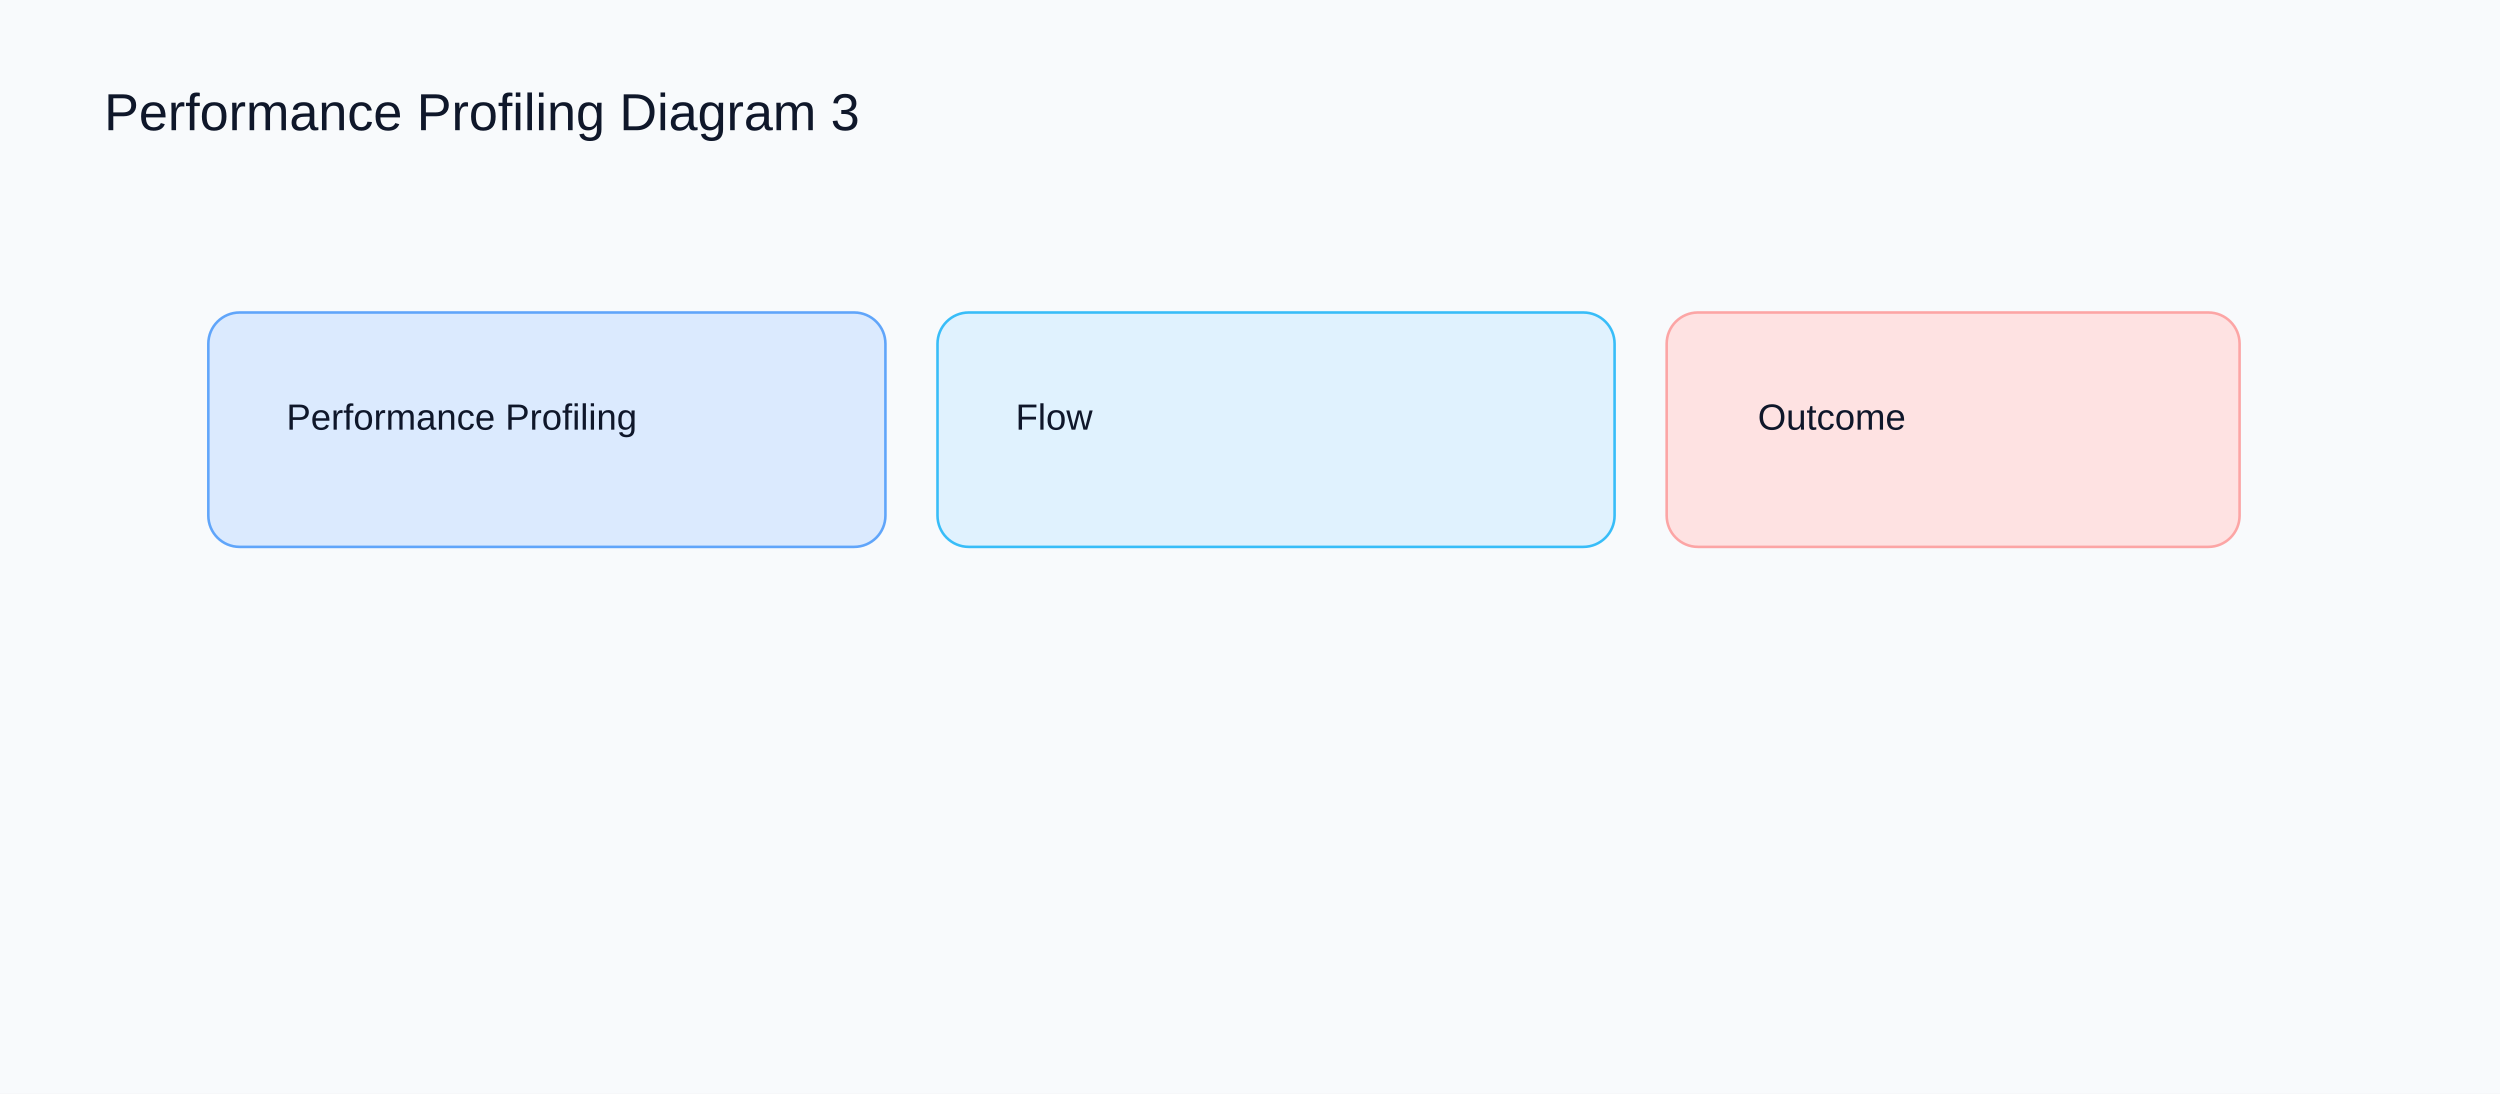
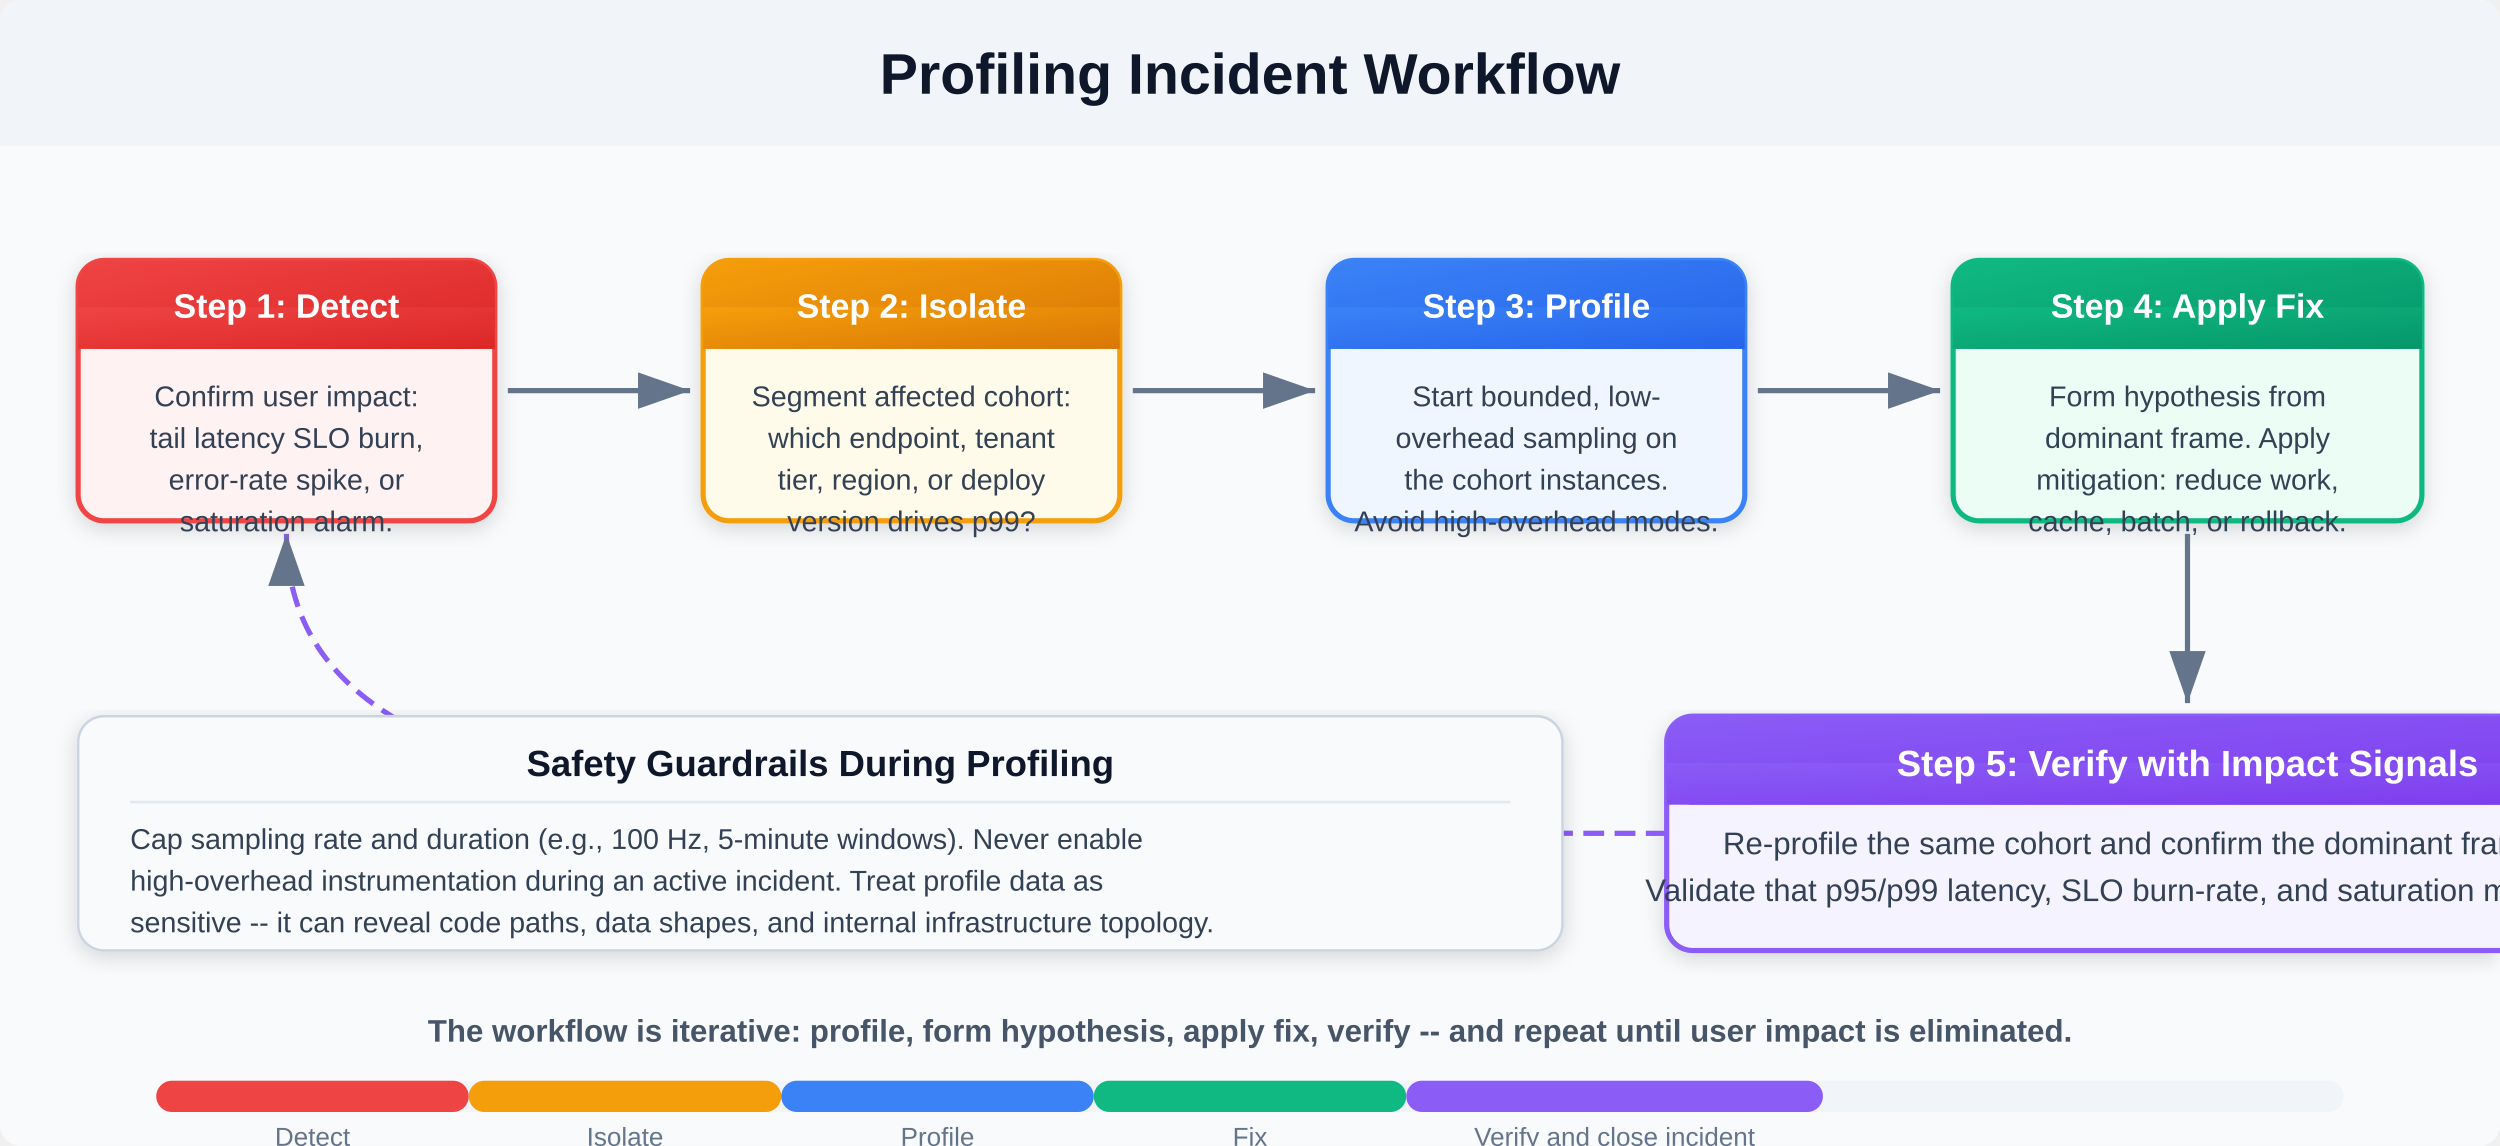
- <svg xmlns="http://www.w3.org/2000/svg" width="960" height="420" viewBox="0 0 960 420">
-   <rect width="960" height="420" fill="#f8fafc" />
-   <text x="40" y="50" font-family="Arial" font-size="20" fill="#0f172a">Performance Profiling Diagram 3</text>
-   <rect x="80" y="120" width="260" height="90" rx="12" fill="#dbeafe" stroke="#60a5fa" />
-   <text x="110" y="165" font-family="Arial" font-size="14" fill="#0f172a">Performance Profiling</text>
-   <rect x="360" y="120" width="260" height="90" rx="12" fill="#e0f2fe" stroke="#38bdf8" />
-   <text x="390" y="165" font-family="Arial" font-size="14" fill="#0f172a">Flow</text>
-   <rect x="640" y="120" width="220" height="90" rx="12" fill="#fee2e2" stroke="#fca5a5" />
-   <text x="675" y="165" font-family="Arial" font-size="14" fill="#0f172a">Outcome</text>
+ <svg xmlns="http://www.w3.org/2000/svg" viewBox="0 0 960 440" width="960" height="440">
+   <defs>
+     <linearGradient id="step1Grad" x1="0" y1="0" x2="1" y2="1">
+       <stop offset="0%" stop-color="#ef4444" />
+       <stop offset="100%" stop-color="#dc2626" />
+     </linearGradient>
+     <linearGradient id="step2Grad" x1="0" y1="0" x2="1" y2="1">
+       <stop offset="0%" stop-color="#f59e0b" />
+       <stop offset="100%" stop-color="#d97706" />
+     </linearGradient>
+     <linearGradient id="step3Grad" x1="0" y1="0" x2="1" y2="1">
+       <stop offset="0%" stop-color="#3b82f6" />
+       <stop offset="100%" stop-color="#2563eb" />
+     </linearGradient>
+     <linearGradient id="step4Grad" x1="0" y1="0" x2="1" y2="1">
+       <stop offset="0%" stop-color="#10b981" />
+       <stop offset="100%" stop-color="#059669" />
+     </linearGradient>
+     <linearGradient id="step5Grad" x1="0" y1="0" x2="1" y2="1">
+       <stop offset="0%" stop-color="#8b5cf6" />
+       <stop offset="100%" stop-color="#7c3aed" />
+     </linearGradient>
+     <filter id="shadow3" x="-5%" y="-5%" width="115%" height="115%">
+       <feDropShadow dx="0" dy="2" stdDeviation="4" flood-color="#000000" flood-opacity="0.15" />
+     </filter>
+     <marker id="arrowhead" markerWidth="10" markerHeight="7" refX="10" refY="3.5" orient="auto">
+       <polygon points="0 0, 10 3.5, 0 7" fill="#64748b" />
+     </marker>
+   </defs>
+   <rect width="960" height="440" fill="#f8fafc" rx="8" />
+   <rect x="0" y="0" width="960" height="56" fill="#f1f5f9" rx="8" />
+   <rect x="0" y="32" width="960" height="24" fill="#f1f5f9" />
+   <text x="480" y="36" font-family="Arial, sans-serif" font-size="22" font-weight="bold" fill="#0f172a" text-anchor="middle">Profiling Incident Workflow</text>
+   <rect x="30" y="100" width="160" height="100" rx="10" fill="#fef2f2" stroke="#ef4444" stroke-width="2" filter="url(#shadow3)" />
+   <rect x="30" y="100" width="160" height="34" rx="10" fill="url(#step1Grad)" />
+   <rect x="30" y="118" width="160" height="16" fill="url(#step1Grad)" />
+   <text x="110" y="122" font-family="Arial, sans-serif" font-size="13" font-weight="bold" fill="#ffffff" text-anchor="middle">Step 1: Detect</text>
+   <text x="110" y="156" font-family="Arial, sans-serif" font-size="11" fill="#334155" text-anchor="middle">Confirm user impact:</text>
+   <text x="110" y="172" font-family="Arial, sans-serif" font-size="11" fill="#334155" text-anchor="middle">tail latency SLO burn,</text>
+   <text x="110" y="188" font-family="Arial, sans-serif" font-size="11" fill="#334155" text-anchor="middle">error-rate spike, or</text>
+   <text x="110" y="204" font-family="Arial, sans-serif" font-size="11" fill="#334155" text-anchor="middle">saturation alarm.</text>
+   <line x1="195" y1="150" x2="265" y2="150" stroke="#64748b" stroke-width="2" marker-end="url(#arrowhead)" />
+   <rect x="270" y="100" width="160" height="100" rx="10" fill="#fffbeb" stroke="#f59e0b" stroke-width="2" filter="url(#shadow3)" />
+   <rect x="270" y="100" width="160" height="34" rx="10" fill="url(#step2Grad)" />
+   <rect x="270" y="118" width="160" height="16" fill="url(#step2Grad)" />
+   <text x="350" y="122" font-family="Arial, sans-serif" font-size="13" font-weight="bold" fill="#ffffff" text-anchor="middle">Step 2: Isolate</text>
+   <text x="350" y="156" font-family="Arial, sans-serif" font-size="11" fill="#334155" text-anchor="middle">Segment affected cohort:</text>
+   <text x="350" y="172" font-family="Arial, sans-serif" font-size="11" fill="#334155" text-anchor="middle">which endpoint, tenant</text>
+   <text x="350" y="188" font-family="Arial, sans-serif" font-size="11" fill="#334155" text-anchor="middle">tier, region, or deploy</text>
+   <text x="350" y="204" font-family="Arial, sans-serif" font-size="11" fill="#334155" text-anchor="middle">version drives p99?</text>
+   <line x1="435" y1="150" x2="505" y2="150" stroke="#64748b" stroke-width="2" marker-end="url(#arrowhead)" />
+   <rect x="510" y="100" width="160" height="100" rx="10" fill="#eff6ff" stroke="#3b82f6" stroke-width="2" filter="url(#shadow3)" />
+   <rect x="510" y="100" width="160" height="34" rx="10" fill="url(#step3Grad)" />
+   <rect x="510" y="118" width="160" height="16" fill="url(#step3Grad)" />
+   <text x="590" y="122" font-family="Arial, sans-serif" font-size="13" font-weight="bold" fill="#ffffff" text-anchor="middle">Step 3: Profile</text>
+   <text x="590" y="156" font-family="Arial, sans-serif" font-size="11" fill="#334155" text-anchor="middle">Start bounded, low-</text>
+   <text x="590" y="172" font-family="Arial, sans-serif" font-size="11" fill="#334155" text-anchor="middle">overhead sampling on</text>
+   <text x="590" y="188" font-family="Arial, sans-serif" font-size="11" fill="#334155" text-anchor="middle">the cohort instances.</text>
+   <text x="590" y="204" font-family="Arial, sans-serif" font-size="11" fill="#334155" text-anchor="middle">Avoid high-overhead modes.</text>
+   <line x1="675" y1="150" x2="745" y2="150" stroke="#64748b" stroke-width="2" marker-end="url(#arrowhead)" />
+   <rect x="750" y="100" width="180" height="100" rx="10" fill="#ecfdf5" stroke="#10b981" stroke-width="2" filter="url(#shadow3)" />
+   <rect x="750" y="100" width="180" height="34" rx="10" fill="url(#step4Grad)" />
+   <rect x="750" y="118" width="180" height="16" fill="url(#step4Grad)" />
+   <text x="840" y="122" font-family="Arial, sans-serif" font-size="13" font-weight="bold" fill="#ffffff" text-anchor="middle">Step 4: Apply Fix</text>
+   <text x="840" y="156" font-family="Arial, sans-serif" font-size="11" fill="#334155" text-anchor="middle">Form hypothesis from</text>
+   <text x="840" y="172" font-family="Arial, sans-serif" font-size="11" fill="#334155" text-anchor="middle">dominant frame. Apply</text>
+   <text x="840" y="188" font-family="Arial, sans-serif" font-size="11" fill="#334155" text-anchor="middle">mitigation: reduce work,</text>
+   <text x="840" y="204" font-family="Arial, sans-serif" font-size="11" fill="#334155" text-anchor="middle">cache, batch, or rollback.</text>
+   <line x1="840" y1="205" x2="840" y2="270" stroke="#64748b" stroke-width="2" marker-end="url(#arrowhead)" />
+   <rect x="640" y="275" width="400" height="90" rx="10" fill="#f5f3ff" stroke="#8b5cf6" stroke-width="2" filter="url(#shadow3)" />
+   <rect x="640" y="275" width="400" height="34" rx="10" fill="url(#step5Grad)" />
+   <rect x="640" y="293" width="400" height="16" fill="url(#step5Grad)" />
+   <text x="840" y="298" font-family="Arial, sans-serif" font-size="14" font-weight="bold" fill="#ffffff" text-anchor="middle">Step 5: Verify with Impact Signals</text>
+   <text x="840" y="328" font-family="Arial, sans-serif" font-size="12" fill="#334155" text-anchor="middle">Re-profile the same cohort and confirm the dominant frame shrank.</text>
+   <text x="840" y="346" font-family="Arial, sans-serif" font-size="12" fill="#334155" text-anchor="middle">Validate that p95/p99 latency, SLO burn-rate, and saturation metrics improved.</text>
+   <path d="M 640 320 C 300 320, 110 320, 110 205" stroke="#8b5cf6" stroke-width="2" stroke-dasharray="8,4" fill="none" marker-end="url(#arrowhead)" />
+   <text x="340" y="310" font-family="Arial, sans-serif" font-size="11" font-weight="bold" fill="#7c3aed">Feedback loop: if not resolved, iterate</text>
+   <rect x="30" y="275" width="570" height="90" rx="10" fill="#f8fafc" stroke="#cbd5e1" stroke-width="1" filter="url(#shadow3)" />
+   <text x="315" y="298" font-family="Arial, sans-serif" font-size="14" font-weight="bold" fill="#0f172a" text-anchor="middle">Safety Guardrails During Profiling</text>
+   <line x1="50" y1="308" x2="580" y2="308" stroke="#e2e8f0" stroke-width="1" />
+   <text x="50" y="326" font-family="Arial, sans-serif" font-size="11" fill="#334155">Cap sampling rate and duration (e.g., 100 Hz, 5-minute windows). Never enable</text>
+   <text x="50" y="342" font-family="Arial, sans-serif" font-size="11" fill="#334155">high-overhead instrumentation during an active incident. Treat profile data as</text>
+   <text x="50" y="358" font-family="Arial, sans-serif" font-size="11" fill="#334155">sensitive -- it can reveal code paths, data shapes, and internal infrastructure topology.</text>
+   <text x="480" y="400" font-family="Arial, sans-serif" font-size="12" font-weight="bold" fill="#475569" text-anchor="middle">The workflow is iterative: profile, form hypothesis, apply fix, verify -- and repeat until user impact is eliminated.</text>
+   <rect x="60" y="415" width="840" height="12" rx="6" fill="#f1f5f9" />
+   <rect x="60" y="415" width="120" height="12" rx="6" fill="#ef4444" />
+   <rect x="180" y="415" width="120" height="12" rx="6" fill="#f59e0b" />
+   <rect x="300" y="415" width="120" height="12" rx="6" fill="#3b82f6" />
+   <rect x="420" y="415" width="120" height="12" rx="6" fill="#10b981" />
+   <rect x="540" y="415" width="160" height="12" rx="6" fill="#8b5cf6" />
+   <text x="120" y="440" font-family="Arial, sans-serif" font-size="10" fill="#64748b" text-anchor="middle">Detect</text>
+   <text x="240" y="440" font-family="Arial, sans-serif" font-size="10" fill="#64748b" text-anchor="middle">Isolate</text>
+   <text x="360" y="440" font-family="Arial, sans-serif" font-size="10" fill="#64748b" text-anchor="middle">Profile</text>
+   <text x="480" y="440" font-family="Arial, sans-serif" font-size="10" fill="#64748b" text-anchor="middle">Fix</text>
+   <text x="620" y="440" font-family="Arial, sans-serif" font-size="10" fill="#64748b" text-anchor="middle">Verify and close incident</text>
</svg>
